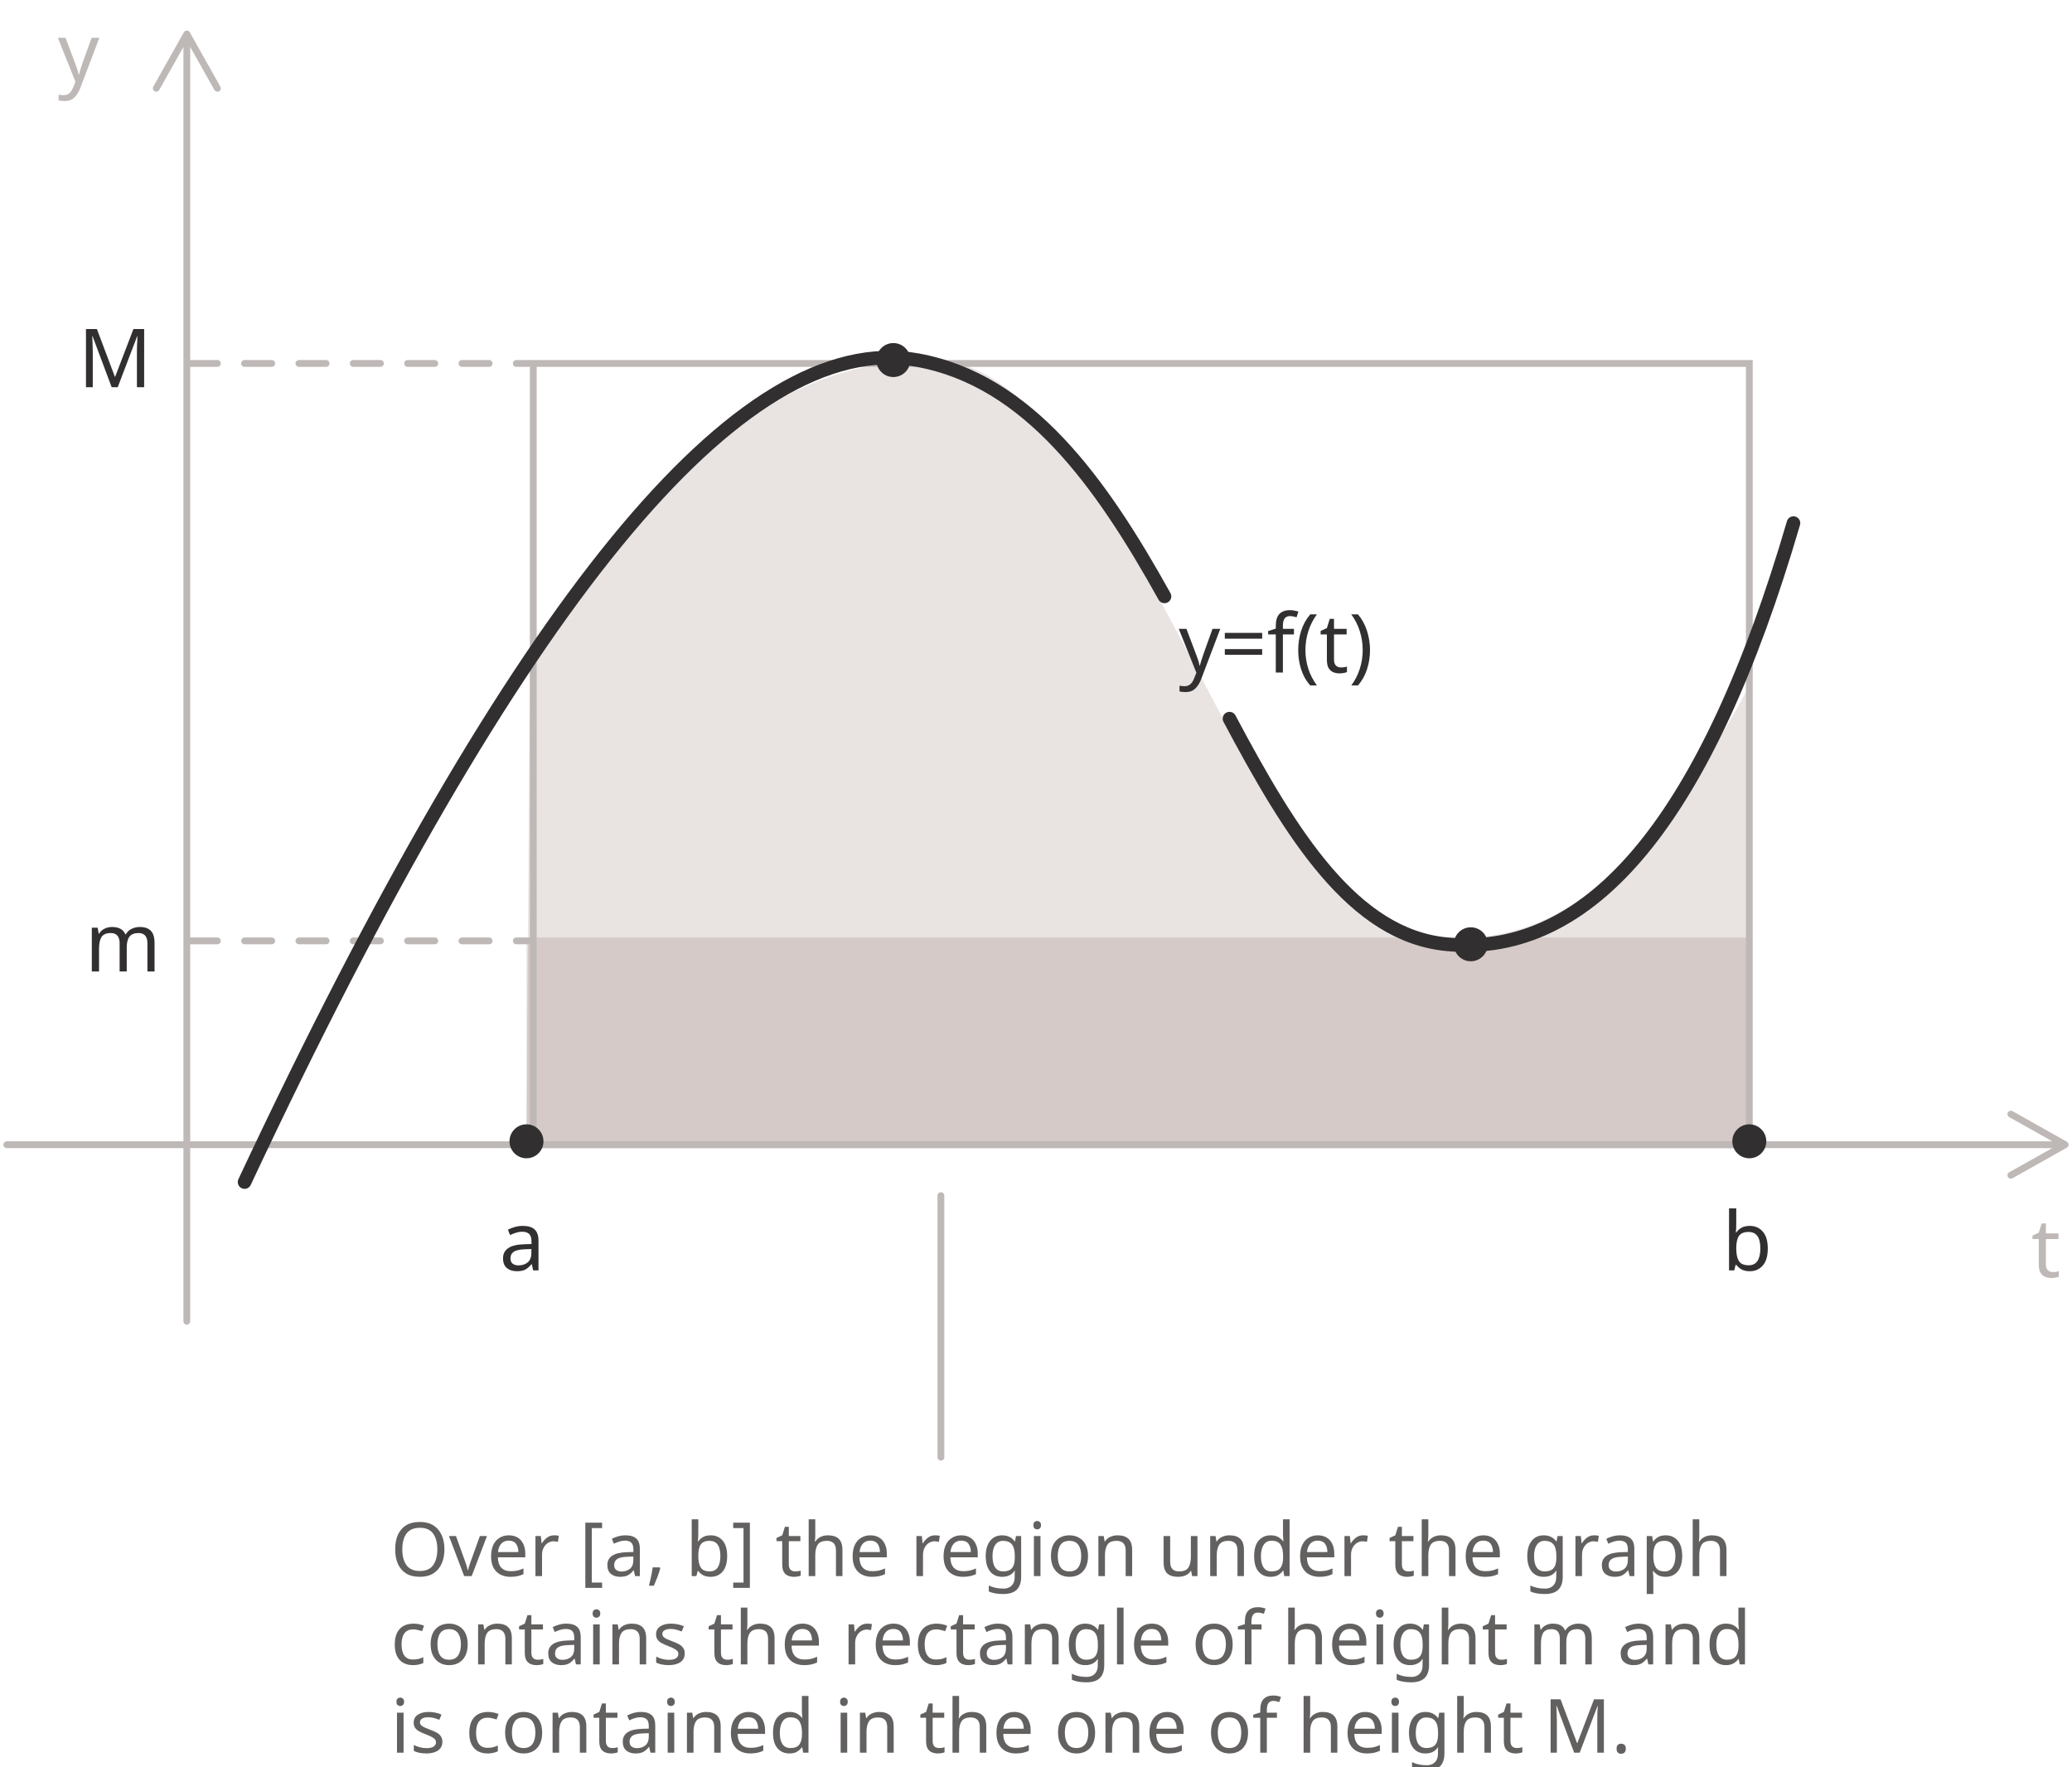
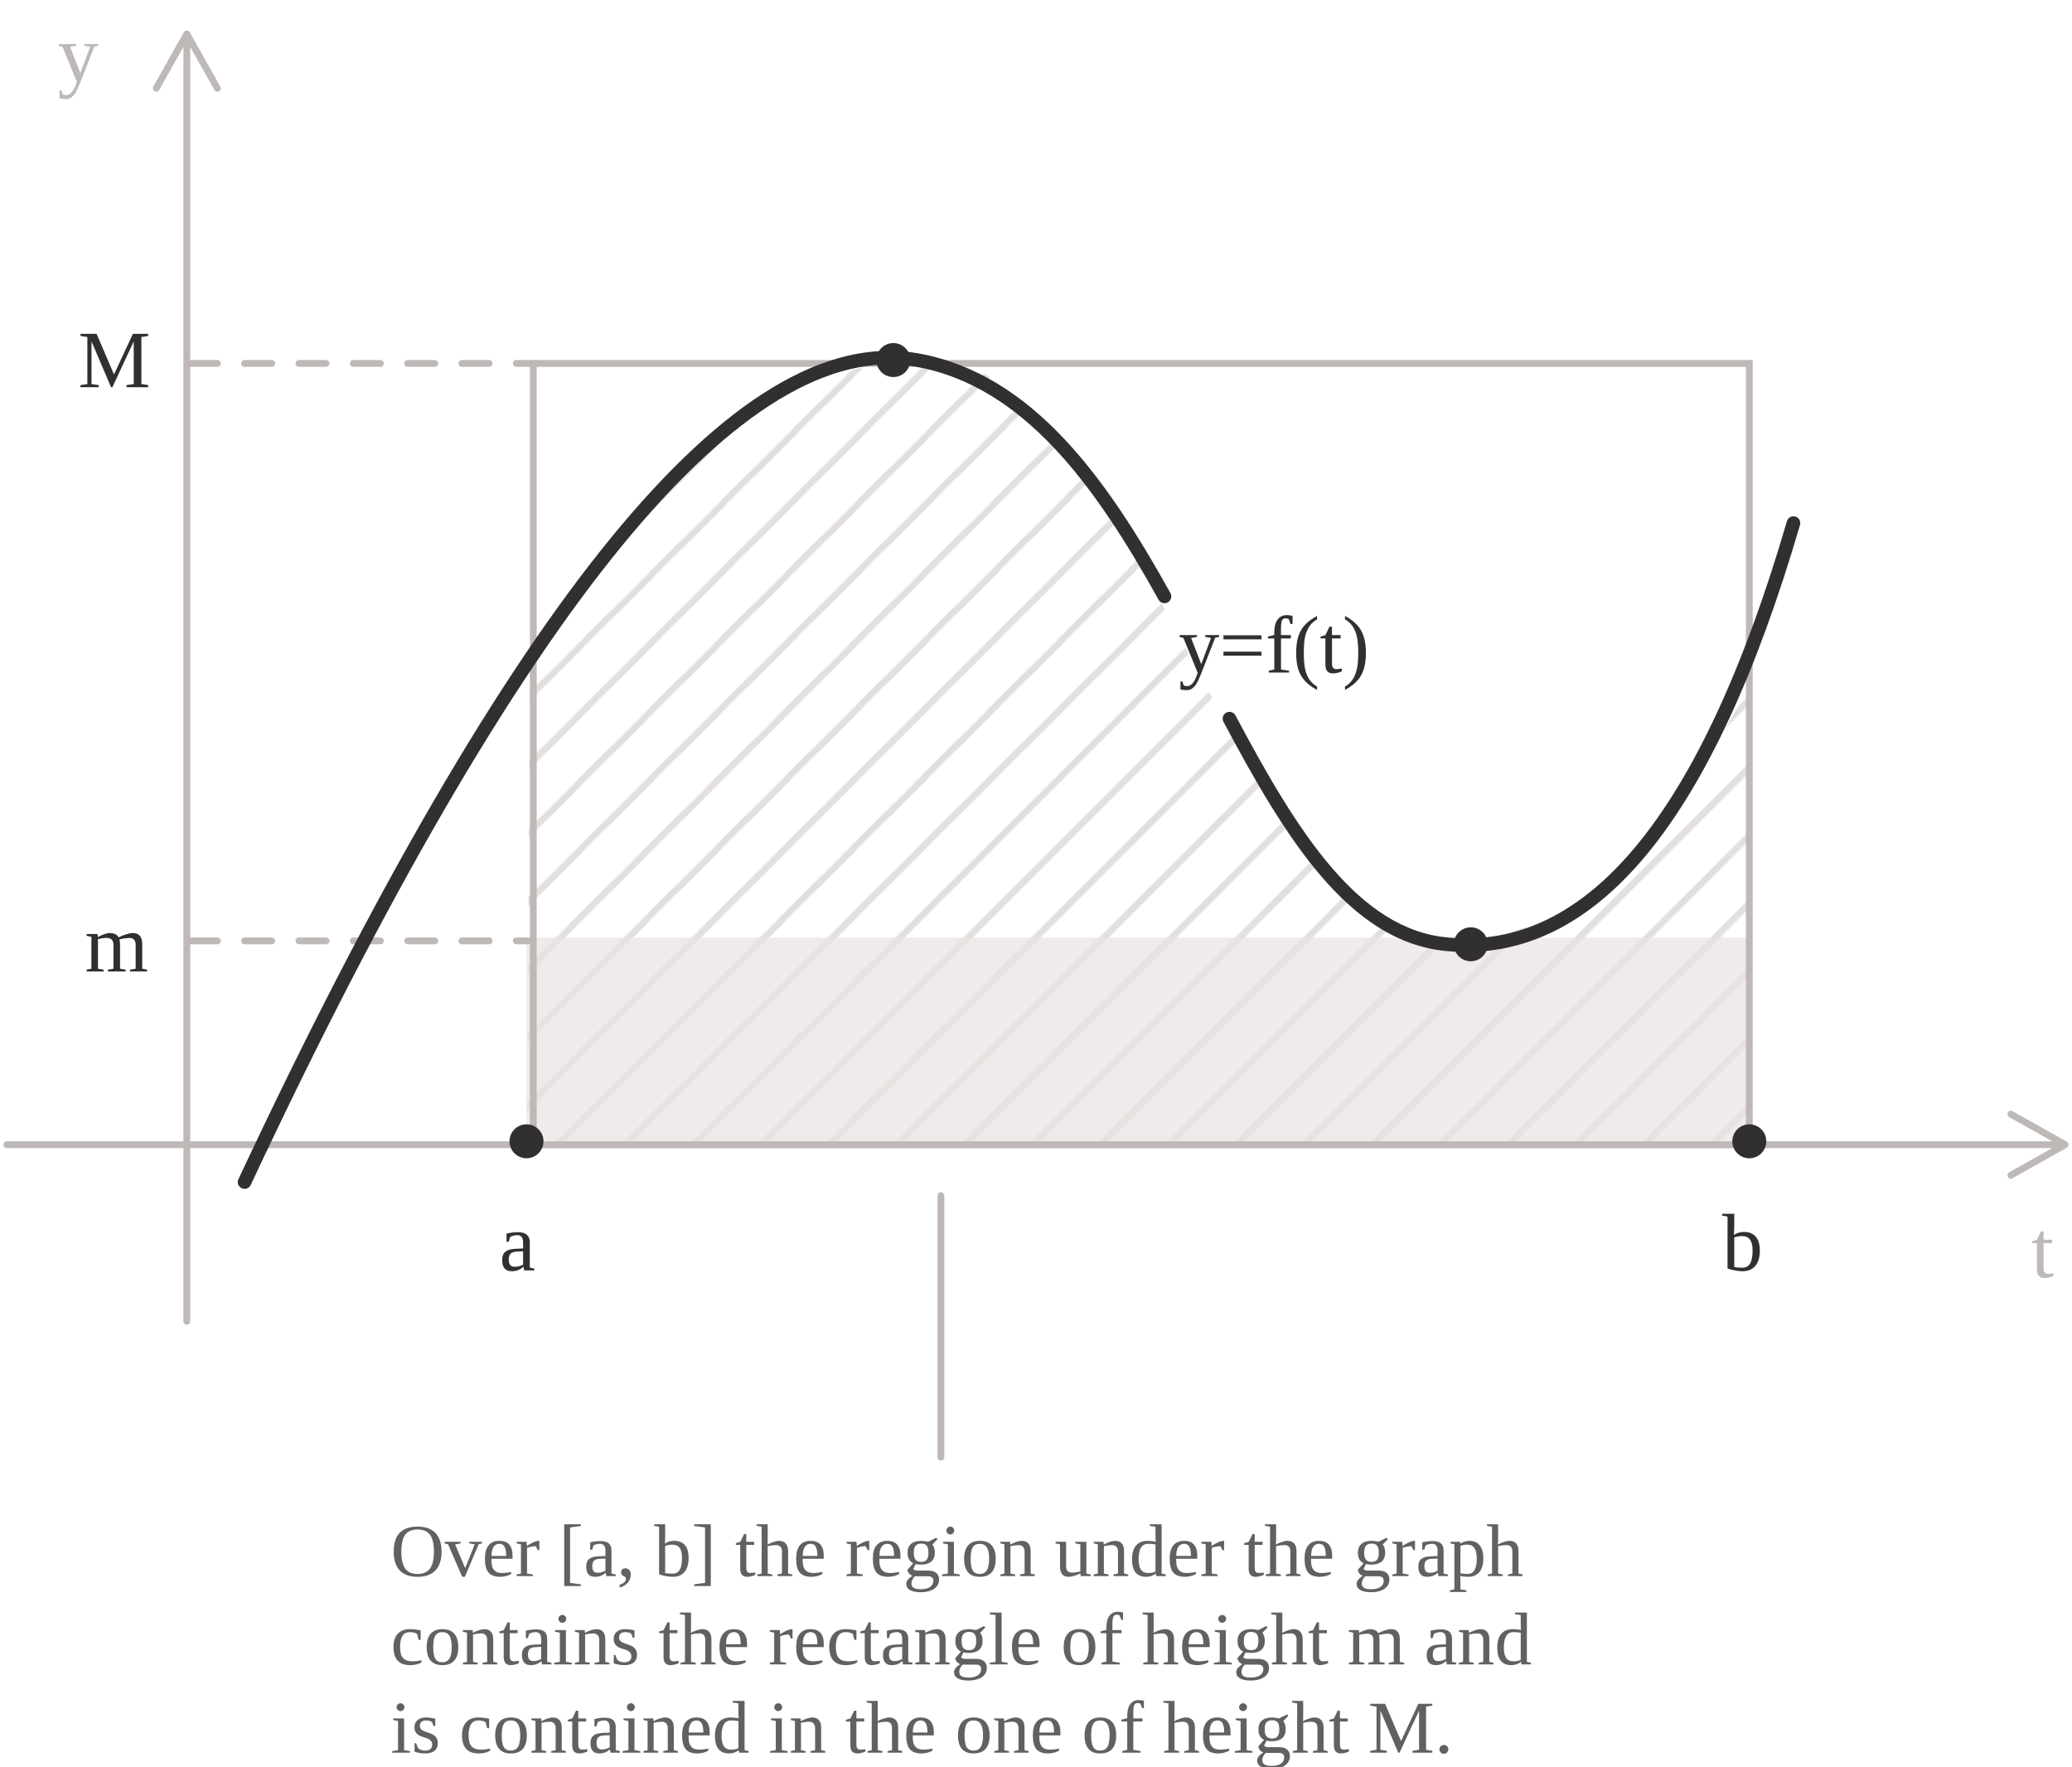
<svg xmlns="http://www.w3.org/2000/svg" width="305px" height="260px" viewBox="0 0 305 260" version="1.1">
-   <g id="NEW---Integrals" stroke="none" stroke-width="1" fill="none" fill-rule="evenodd">
-     <g id="Group-8" transform="translate(1, 0)">
-       <path id="Line" d="M26.882,4.677 L26.936,4.755 L31.436,12.755 C31.571,12.996 31.486,13.3 31.245,13.436 C31.031,13.556 30.767,13.502 30.615,13.32 L30.564,13.245 L26.999,6.906 L27,194.5 C27,194.776 26.776,195 26.5,195 C26.255,195 26.05,194.823 26.008,194.59 L26,194.5 L25.999,6.91 L22.436,13.245 C22.315,13.459 22.061,13.55 21.837,13.473 L21.755,13.436 C21.541,13.315 21.45,13.061 21.527,12.837 L21.564,12.755 L26.064,4.755 C26.239,4.443 26.665,4.417 26.882,4.677 Z" fill="#beb8b7" fill-rule="nonzero" />
-       <path id="Line-2" d="M295.163,163.527 L295.245,163.564 L303.245,168.064 C303.557,168.239 303.583,168.665 303.323,168.882 L303.245,168.936 L295.245,173.436 C295.004,173.571 294.7,173.486 294.564,173.245 C294.444,173.031 294.498,172.767 294.68,172.615 L294.755,172.564 L301.091,169 L3.85379111e-16,169 C-0.276,169 -0.5,168.776 -0.5,168.5 C-0.5,168.255 -0.323,168.05 -0.09,168.008 L-3.85379111e-16,168 L301.091,168 L294.755,164.436 C294.541,164.315 294.45,164.061 294.527,163.837 L294.564,163.755 C294.685,163.541 294.939,163.45 295.163,163.527 Z" fill="#beb8b7" fill-rule="nonzero" />
-       <text id="y" fill="#beb8b7" fill-rule="nonzero" font-family="Geist-Regular, Geist" font-size="12" font-weight="normal">
+   <defs>
+     <pattern id="diagonal-lines" width="10" height="10" patternUnits="userSpaceOnUse">
+       <path d="M-2,2 L2,-2 M0,10 L10,0 M8,12 L12,8" fill="none" stroke="#E2DFDD" stroke-width="1" />
+     </pattern>
+   </defs>
+   <g stroke="none" stroke-width="1" fill="none" fill-rule="evenodd">
+     <g transform="translate(1, 0)">
+       <path d="M0,115 L0.5,44 C22.5,13 38,0 60,0 C82,0 100,55 115,73 C123,82 128,85 138,85 C138.948,85 139.883,84.953 140.806,84.862 C156.446,83.306 168.669,68.774 180,48 L180,115 L0,115 Z" transform="translate(76.5, 53)" fill="url(#diagonal-lines)" />
+       <path d="M26.882,4.677 L26.936,4.755 L31.436,12.755 C31.571,12.996 31.486,13.3 31.245,13.436 C31.031,13.556 30.767,13.502 30.615,13.32 L30.564,13.245 L26.999,6.906 L27,194.5 C27,194.776 26.776,195 26.5,195 C26.255,195 26.05,194.823 26.008,194.59 L26,194.5 L25.999,6.91 L22.436,13.245 C22.315,13.459 22.061,13.55 21.837,13.473 L21.755,13.436 C21.541,13.315 21.45,13.061 21.527,12.837 L21.564,12.755 L26.064,4.755 C26.239,4.443 26.665,4.417 26.882,4.677 Z" fill="#BEB8B7" fill-rule="nonzero" />
+       <path d="M295.163,163.527 L295.245,163.564 L303.245,168.064 C303.557,168.239 303.583,168.665 303.323,168.882 L303.245,168.936 L295.245,173.436 C295.004,173.571 294.7,173.486 294.564,173.245 C294.444,173.031 294.498,172.767 294.68,172.615 L294.755,172.564 L301.091,169 L3.85379111e-16,169 C-0.276,169 -0.5,168.776 -0.5,168.5 C-0.5,168.255 -0.323,168.05 -0.09,168.008 L-3.85379111e-16,168 L301.091,168 L294.755,164.436 C294.541,164.315 294.45,164.061 294.527,163.837 L294.564,163.755 C294.685,163.541 294.939,163.45 295.163,163.527 Z" fill="#BEB8B7" fill-rule="nonzero" />
+       <text fill="#BEB8B7" fill-rule="nonzero" font-size="12" font-weight="normal">
        <tspan x="7.5" y="12">y</tspan>
      </text>
-       <text id="t" fill="#beb8b7" fill-rule="nonzero" font-family="Geist-Regular, Geist" font-size="12" font-weight="normal">
+       <text fill="#BEB8B7" fill-rule="nonzero" font-size="12" font-weight="normal">
        <tspan x="298" y="188">t</tspan>
      </text>
-       <path d="M76.5,168 L77,97 C99,66 114.5,53 136.5,53 C158.5,53 176.5,108 191.5,126 C199.5,135 204.5,138 214.5,138 C215.448,138 216.383,137.953 217.306,137.862 C232.946,136.306 245.169,121.774 256.5,101 L256.5,168 L76.5,168 Z" id="Path" fill="#e9e3e2" fill-rule="nonzero" />
-       <rect id="Rectangle" fill="#e9e3e2" fill-rule="nonzero" style="mix-blend-mode: multiply;" x="76.5" y="138" width="180" height="30" />
-       <rect id="Rectangle" stroke="#beb8b7" x="77.5" y="53.5" width="179" height="115" />
-       <line x1="27" y1="53.5" x2="77" y2="53.5" id="Path" stroke="#beb8b7" stroke-linecap="round" stroke-linejoin="round" stroke-dasharray="4" />
-       <line x1="27" y1="138.5" x2="77" y2="138.5" id="Path" stroke="#beb8b7" stroke-linecap="round" stroke-linejoin="round" stroke-dasharray="4" />
-       <text id="M" fill="#312f2f" fill-rule="nonzero" font-family="Geist-Regular, Geist" font-size="12" font-weight="normal">
+       <rect fill="#E9E3E2" opacity="0.7" x="76.5" y="138" width="180" height="30" />
+       <rect stroke="#BEB8B7" x="77.5" y="53.5" width="179" height="115" />
+       <line x1="27" y1="53.5" x2="77" y2="53.5" stroke="#BEB8B7" stroke-linecap="round" stroke-linejoin="round" stroke-dasharray="4" />
+       <line x1="27" y1="138.5" x2="77" y2="138.5" stroke="#BEB8B7" stroke-linecap="round" stroke-linejoin="round" stroke-dasharray="4" />
+       <text fill-rule="nonzero" font-size="12" font-weight="normal" fill="#312F2F">
        <tspan x="10.5" y="57">M</tspan>
      </text>
-       <text id="m" fill="#312f2f" fill-rule="nonzero" font-family="Geist-Regular, Geist" font-size="12" font-weight="normal">
+       <text fill-rule="nonzero" font-size="12" font-weight="normal" fill="#312F2F">
        <tspan x="11.5" y="143">m</tspan>
      </text>
-       <text id="a" fill="#312f2f" fill-rule="nonzero" font-family="Geist-Regular, Geist" font-size="12" font-weight="normal">
+       <text fill-rule="nonzero" font-size="12" font-weight="normal" fill="#312F2F">
        <tspan x="72.5" y="187">a</tspan>
      </text>
-       <text id="b" fill="#312f2f" fill-rule="nonzero" font-family="Geist-Regular, Geist" font-size="12" font-weight="normal">
+       <text fill-rule="nonzero" font-size="12" font-weight="normal" fill="#312F2F">
        <tspan x="252.5" y="187">b</tspan>
      </text>
-       <text id="y=f(t)" fill="#312f2f" fill-rule="nonzero" font-family="Geist-Regular, Geist" font-size="12" font-weight="normal">
+       <text fill-rule="nonzero" font-size="12" font-weight="normal" fill="#312F2F">
        <tspan x="172.5" y="99">y=f(t)</tspan>
      </text>
-       <line x1="137.5" y1="176" x2="137.5" y2="214.5" id="Path" stroke="#beb8b7" stroke-linecap="round" stroke-linejoin="round" />
-       <text id="Over-[a,-b]-the-regi" fill="#636060" fill-rule="nonzero" font-family="Geist-Regular, Geist" font-size="11" font-weight="normal" line-spacing="13">
+       <line x1="137.5" y1="176" x2="137.5" y2="214.5" stroke="#BEB8B7" stroke-linecap="round" stroke-linejoin="round" />
+       <text fill="#636060" fill-rule="nonzero" font-size="11" font-weight="normal" line-spacing="13">
        <tspan x="56.5" y="232">Over [a, b] the region under the graph </tspan>
        <tspan x="56.5" y="245">contains the rectangle of height m and </tspan>
        <tspan x="56.5" y="258">is contained in the one of height M.</tspan>
      </text>
-       <path d="M35,174 C75,88.667 108,48.333 134,53 C150.372,55.939 161.105,71.037 170.415,87.79" id="Path" stroke="#312f2f" stroke-width="2" stroke-linecap="round" stroke-linejoin="round" />
-       <path d="M179.98,105.784 C189.051,122.84 198.202,137.706 212,139 C233.333,141 250.333,120.333 263,77" id="Path" stroke="#312f2f" stroke-width="2" stroke-linecap="round" stroke-linejoin="round" />
-       <circle id="Oval" fill="#312f2f" fill-rule="nonzero" cx="76.5" cy="168" r="2.5" />
-       <circle id="Oval" fill="#312f2f" fill-rule="nonzero" cx="256.5" cy="168" r="2.5" />
-       <circle id="Oval" fill="#312f2f" fill-rule="nonzero" cx="130.5" cy="53" r="2.5" />
-       <circle id="Oval" fill="#312f2f" fill-rule="nonzero" cx="215.5" cy="139" r="2.5" />
+       <path d="M35,174 C75,88.667 108,48.333 134,53 C150.372,55.939 161.105,71.037 170.415,87.79" stroke="#312F2F" stroke-width="2" stroke-linecap="round" stroke-linejoin="round" />
+       <path d="M179.98,105.784 C189.051,122.84 198.202,137.706 212,139 C233.333,141 250.333,120.333 263,77" stroke="#312F2F" stroke-width="2" stroke-linecap="round" stroke-linejoin="round" />
+       <circle fill="#312F2F" fill-rule="nonzero" cx="76.5" cy="168" r="2.5" />
+       <circle fill="#312F2F" fill-rule="nonzero" cx="256.5" cy="168" r="2.5" />
+       <circle fill="#312F2F" fill-rule="nonzero" cx="130.5" cy="53" r="2.5" />
+       <circle fill="#312F2F" fill-rule="nonzero" cx="215.5" cy="139" r="2.5" />
    </g>
  </g>
</svg>
